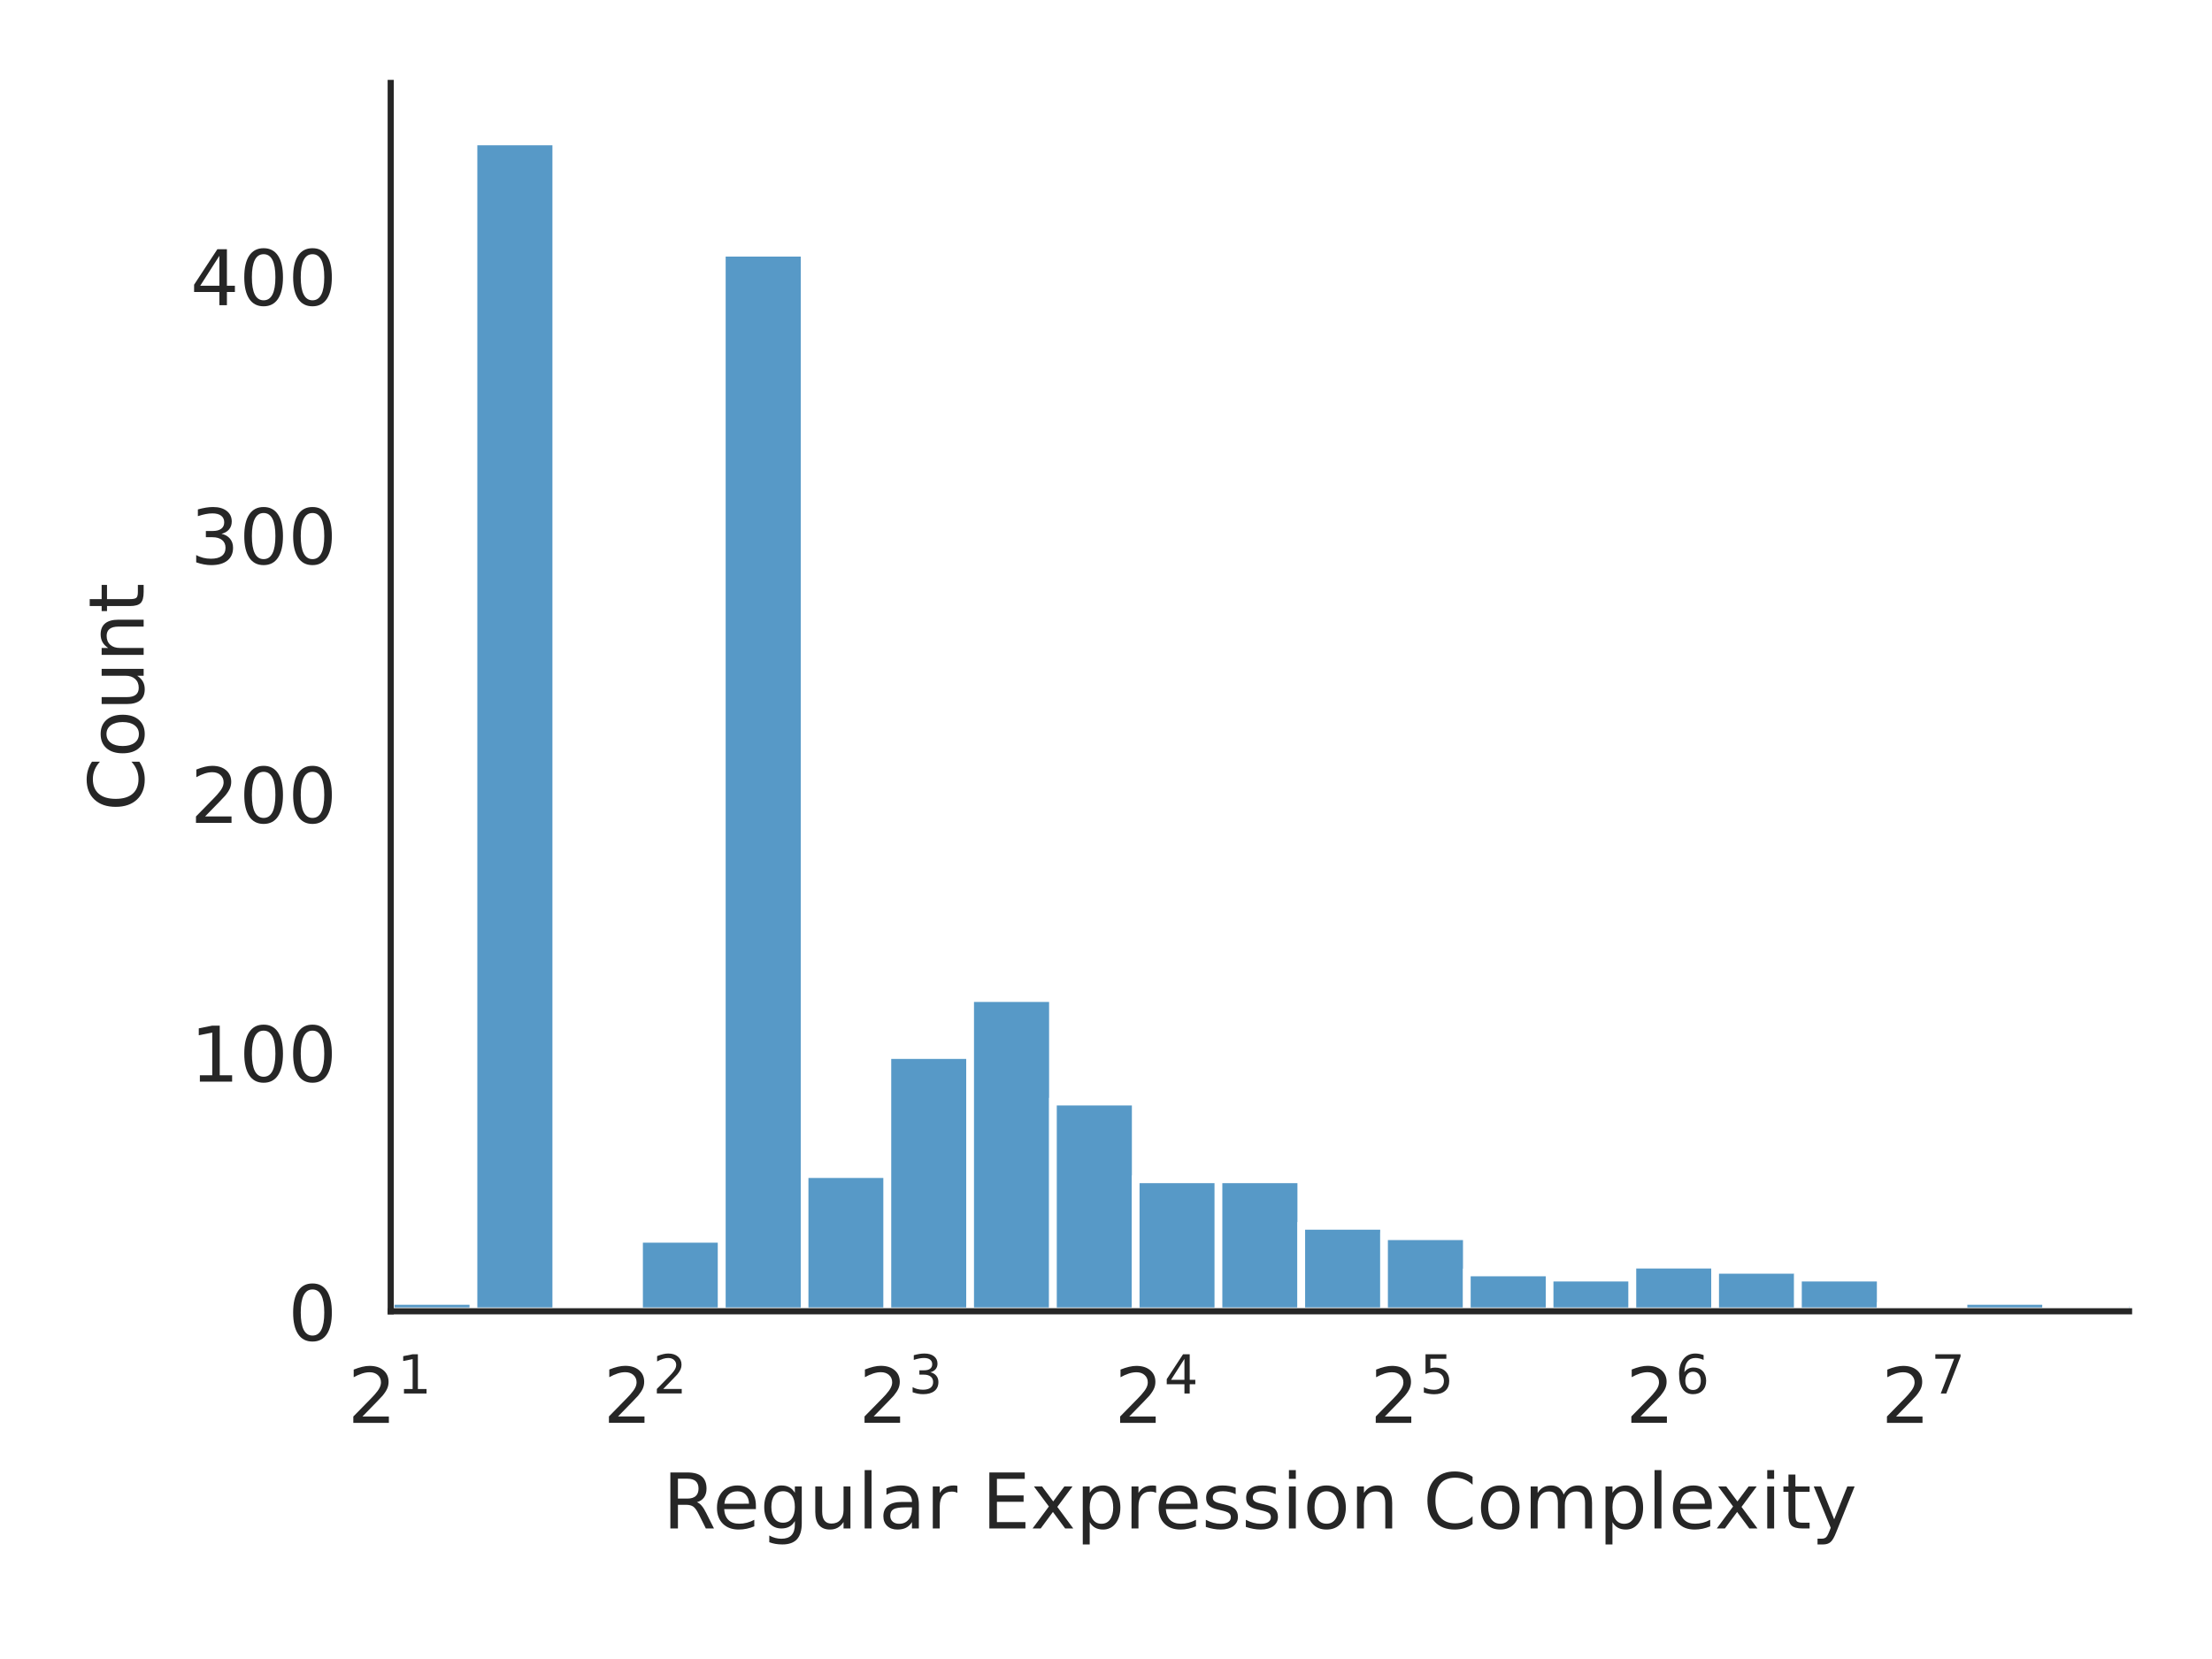
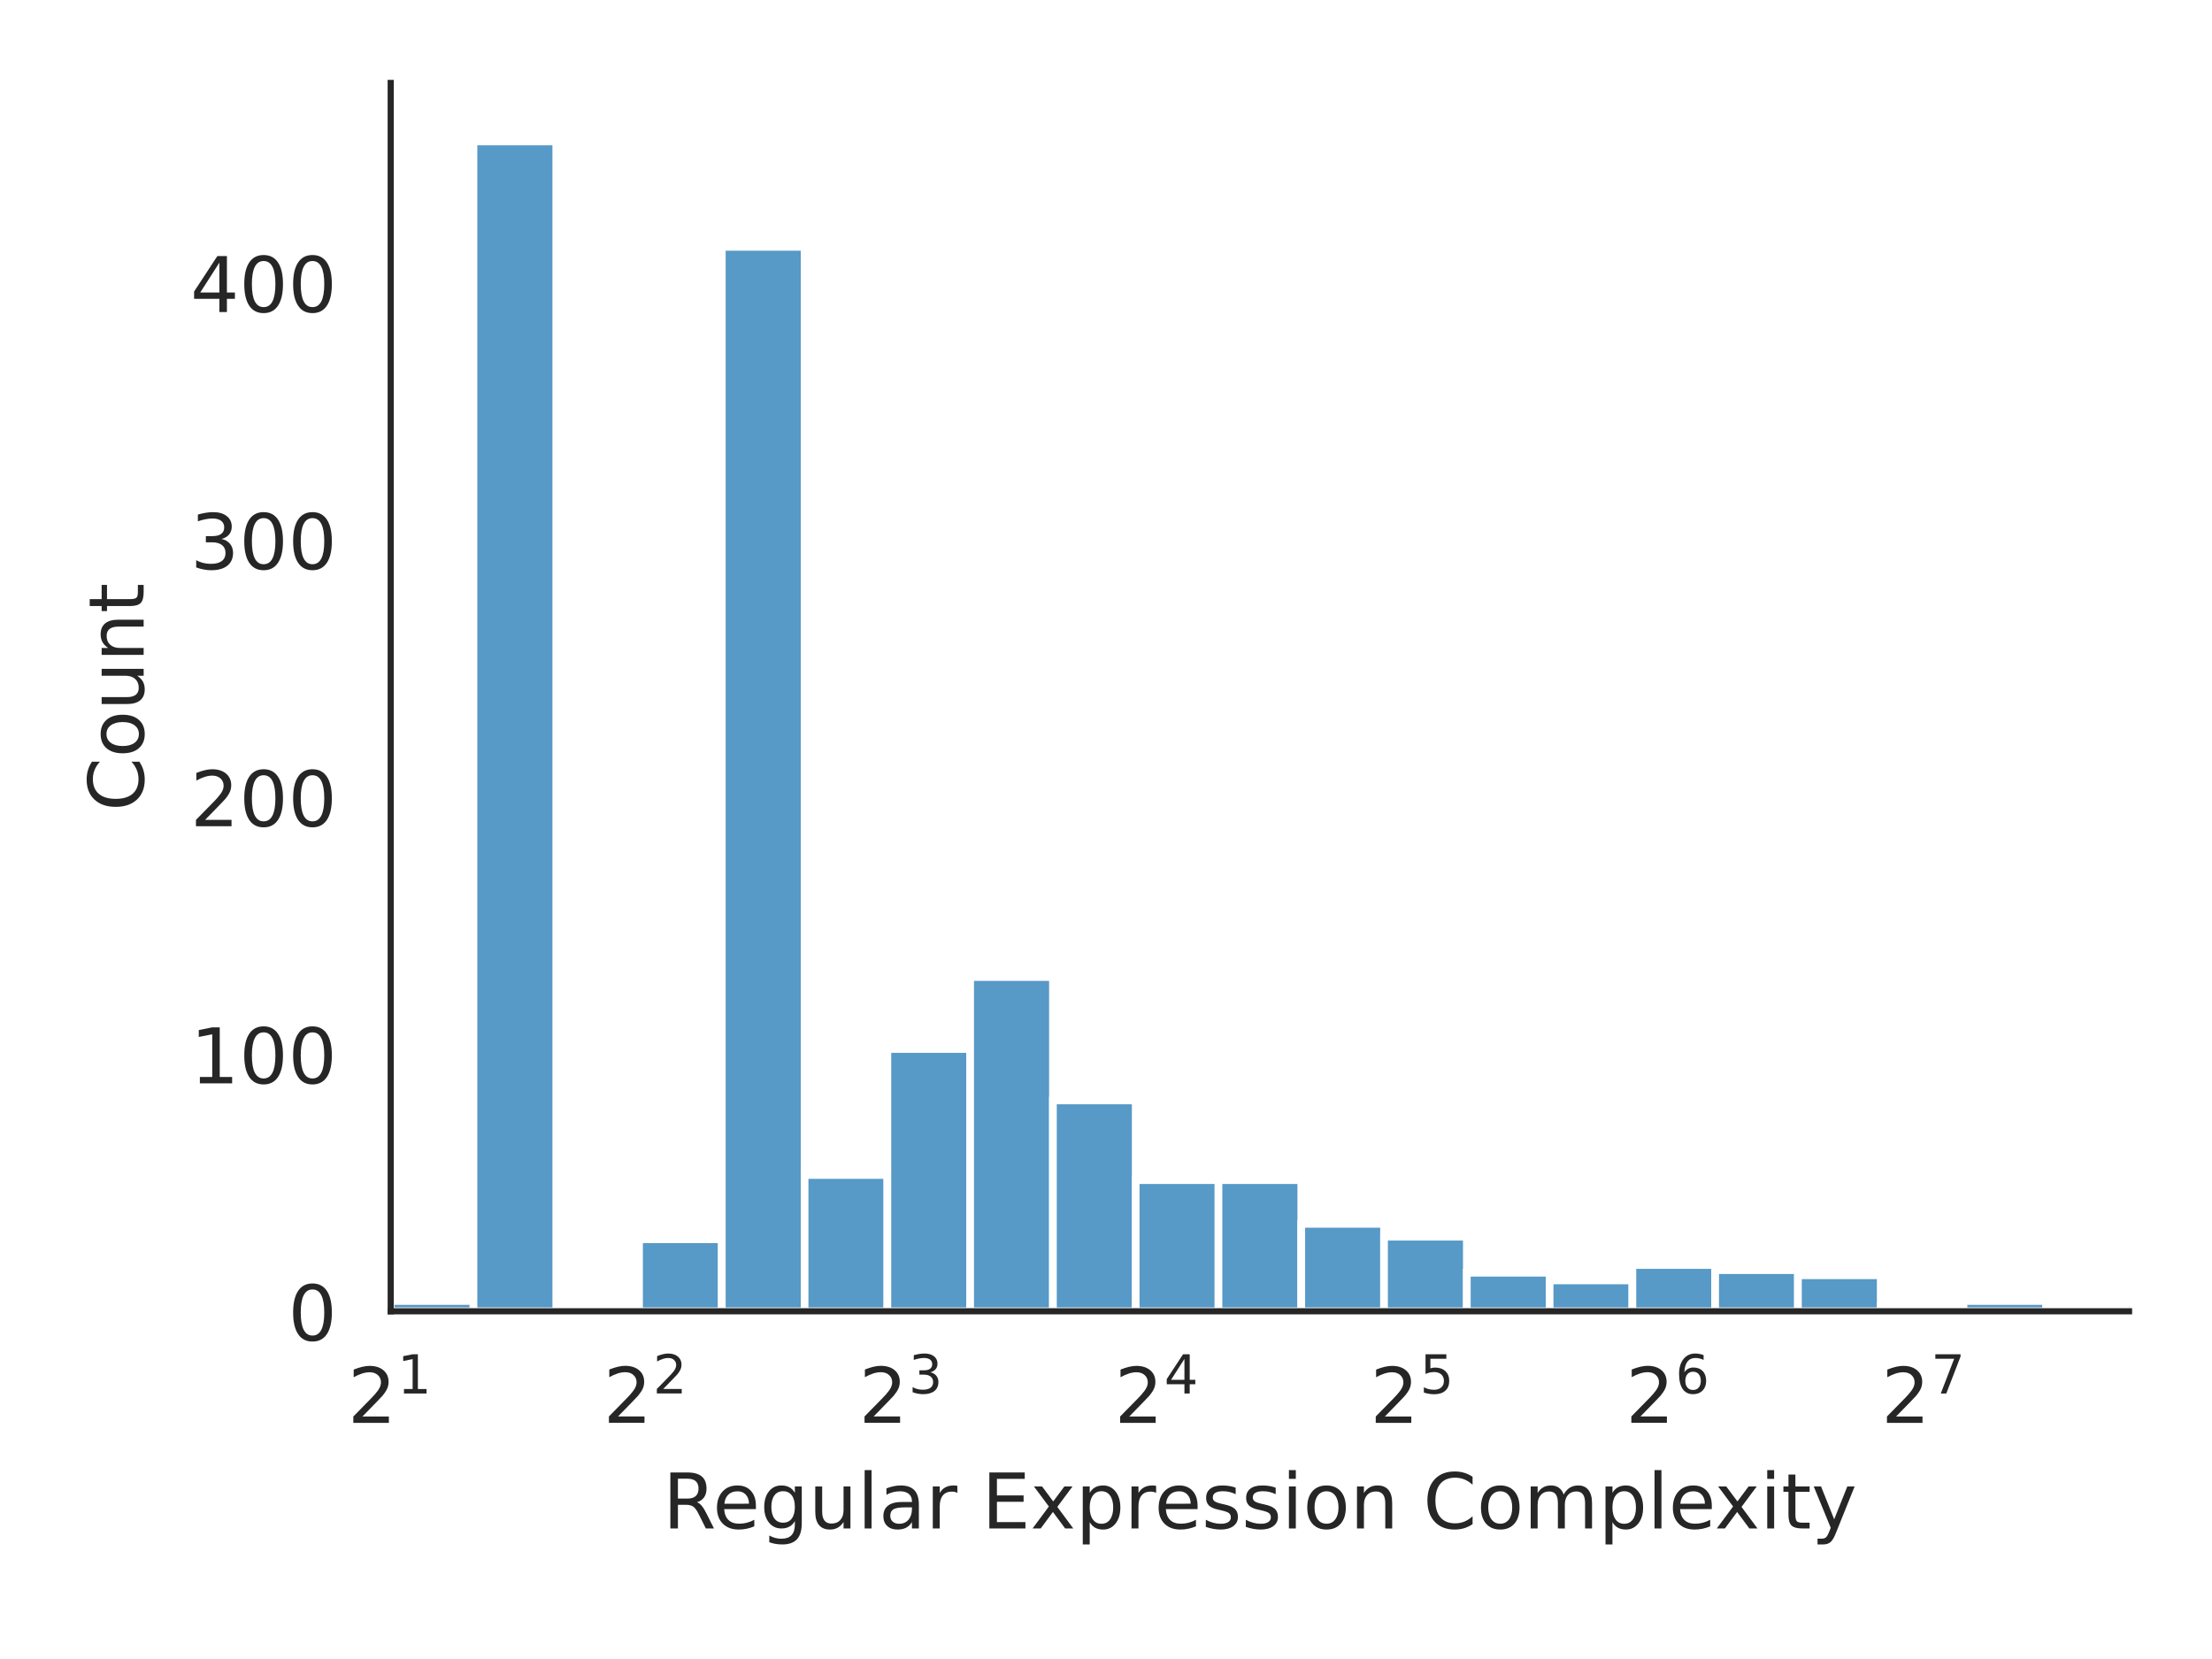
<svg xmlns="http://www.w3.org/2000/svg" xmlns:xlink="http://www.w3.org/1999/xlink" width="288pt" height="216pt" viewBox="0 0 288 216" version="1.1">
  <defs>
    <style type="text/css">*{stroke-linejoin: round; stroke-linecap: butt}</style>
  </defs>
  <g id="figure_1">
    <g id="patch_1">
      <path d="M 0 216  L 288 216  L 288 0  L 0 0  z " style="fill: #ffffff" />
    </g>
    <g id="axes_1">
      <g id="patch_2">
        <path d="M 50.87 170.728  L 277.2 170.728  L 277.2 10.8  L 50.87 10.8  z " style="fill: #ffffff" />
      </g>
      <g id="matplotlib.axis_1">
        <g id="xtick_1">
          <g id="text_1">
            <g style="fill: #262626" transform="translate(45.27 185.3264) scale(0.1 -0.1)">
              <defs>
                <path id="DejaVuSans-32" d="M 1228 531  L 3431 531  L 3431 0  L 469 0  L 469 531  Q 828 903 1448 1529  Q 2069 2156 2228 2338  Q 2531 2678 2651 2914  Q 2772 3150 2772 3378  Q 2772 3750 2511 3984  Q 2250 4219 1831 4219  Q 1534 4219 1204 4116  Q 875 4013 500 3803  L 500 4441  Q 881 4594 1212 4672  Q 1544 4750 1819 4750  Q 2544 4750 2975 4387  Q 3406 4025 3406 3419  Q 3406 3131 3298 2873  Q 3191 2616 2906 2266  Q 2828 2175 2409 1742  Q 1991 1309 1228 531  z " transform="scale(0.015625)" />
                <path id="DejaVuSans-31" d="M 794 531  L 1825 531  L 1825 4091  L 703 3866  L 703 4441  L 1819 4666  L 2450 4666  L 2450 531  L 3481 531  L 3481 0  L 794 0  L 794 531  z " transform="scale(0.015625)" />
              </defs>
              <use xlink:href="#DejaVuSans-32" transform="translate(0 0.684375)" />
              <use xlink:href="#DejaVuSans-31" transform="translate(64.58008 38.96563) scale(0.7)" />
            </g>
          </g>
        </g>
        <g id="xtick_2">
          <g id="text_2">
            <g style="fill: #262626" transform="translate(78.54942 185.3264) scale(0.1 -0.1)">
              <use xlink:href="#DejaVuSans-32" transform="translate(0 0.765625)" />
              <use xlink:href="#DejaVuSans-32" transform="translate(64.58008 39.04688) scale(0.7)" />
            </g>
          </g>
        </g>
        <g id="xtick_3">
          <g id="text_3">
            <g style="fill: #262626" transform="translate(111.8288 185.3264) scale(0.1 -0.1)">
              <defs>
                <path id="DejaVuSans-33" d="M 2597 2516  Q 3050 2419 3304 2112  Q 3559 1806 3559 1356  Q 3559 666 3084 287  Q 2609 -91 1734 -91  Q 1441 -91 1130 -33  Q 819 25 488 141  L 488 750  Q 750 597 1062 519  Q 1375 441 1716 441  Q 2309 441 2620 675  Q 2931 909 2931 1356  Q 2931 1769 2642 2001  Q 2353 2234 1838 2234  L 1294 2234  L 1294 2753  L 1863 2753  Q 2328 2753 2575 2939  Q 2822 3125 2822 3475  Q 2822 3834 2567 4026  Q 2313 4219 1838 4219  Q 1578 4219 1281 4162  Q 984 4106 628 3988  L 628 4550  Q 988 4650 1302 4700  Q 1616 4750 1894 4750  Q 2613 4750 3031 4423  Q 3450 4097 3450 3541  Q 3450 3153 3228 2886  Q 3006 2619 2597 2516  z " transform="scale(0.015625)" />
              </defs>
              <use xlink:href="#DejaVuSans-32" transform="translate(0 0.765625)" />
              <use xlink:href="#DejaVuSans-33" transform="translate(64.58008 39.04688) scale(0.7)" />
            </g>
          </g>
        </g>
        <g id="xtick_4">
          <g id="text_4">
            <g style="fill: #262626" transform="translate(145.1083 185.3264) scale(0.1 -0.1)">
              <defs>
                <path id="DejaVuSans-34" d="M 2419 4116  L 825 1625  L 2419 1625  L 2419 4116  z M 2253 4666  L 3047 4666  L 3047 1625  L 3713 1625  L 3713 1100  L 3047 1100  L 3047 0  L 2419 0  L 2419 1100  L 313 1100  L 313 1709  L 2253 4666  z " transform="scale(0.015625)" />
              </defs>
              <use xlink:href="#DejaVuSans-32" transform="translate(0 0.684375)" />
              <use xlink:href="#DejaVuSans-34" transform="translate(64.58008 38.96563) scale(0.7)" />
            </g>
          </g>
        </g>
        <g id="xtick_5">
          <g id="text_5">
            <g style="fill: #262626" transform="translate(178.3877 185.3264) scale(0.1 -0.1)">
              <defs>
                <path id="DejaVuSans-35" d="M 691 4666  L 3169 4666  L 3169 4134  L 1269 4134  L 1269 2991  Q 1406 3038 1543 3061  Q 1681 3084 1819 3084  Q 2600 3084 3056 2656  Q 3513 2228 3513 1497  Q 3513 744 3044 326  Q 2575 -91 1722 -91  Q 1428 -91 1123 -41  Q 819 9 494 109  L 494 744  Q 775 591 1075 516  Q 1375 441 1709 441  Q 2250 441 2565 725  Q 2881 1009 2881 1497  Q 2881 1984 2565 2268  Q 2250 2553 1709 2553  Q 1456 2553 1204 2497  Q 953 2441 691 2322  L 691 4666  z " transform="scale(0.015625)" />
              </defs>
              <use xlink:href="#DejaVuSans-32" transform="translate(0 0.684375)" />
              <use xlink:href="#DejaVuSans-35" transform="translate(64.58008 38.96563) scale(0.7)" />
            </g>
          </g>
        </g>
        <g id="xtick_6">
          <g id="text_6">
            <g style="fill: #262626" transform="translate(211.6671 185.3264) scale(0.1 -0.1)">
              <defs>
                <path id="DejaVuSans-36" d="M 2113 2584  Q 1688 2584 1439 2293  Q 1191 2003 1191 1497  Q 1191 994 1439 701  Q 1688 409 2113 409  Q 2538 409 2786 701  Q 3034 994 3034 1497  Q 3034 2003 2786 2293  Q 2538 2584 2113 2584  z M 3366 4563  L 3366 3988  Q 3128 4100 2886 4159  Q 2644 4219 2406 4219  Q 1781 4219 1451 3797  Q 1122 3375 1075 2522  Q 1259 2794 1537 2939  Q 1816 3084 2150 3084  Q 2853 3084 3261 2657  Q 3669 2231 3669 1497  Q 3669 778 3244 343  Q 2819 -91 2113 -91  Q 1303 -91 875 529  Q 447 1150 447 2328  Q 447 3434 972 4092  Q 1497 4750 2381 4750  Q 2619 4750 2861 4703  Q 3103 4656 3366 4563  z " transform="scale(0.015625)" />
              </defs>
              <use xlink:href="#DejaVuSans-32" transform="translate(0 0.765625)" />
              <use xlink:href="#DejaVuSans-36" transform="translate(64.58008 39.04688) scale(0.7)" />
            </g>
          </g>
        </g>
        <g id="xtick_7">
          <g id="text_7">
            <g style="fill: #262626" transform="translate(244.9465 185.3264) scale(0.1 -0.1)">
              <defs>
                <path id="DejaVuSans-37" d="M 525 4666  L 3525 4666  L 3525 4397  L 1831 0  L 1172 0  L 2766 4134  L 525 4134  L 525 4666  z " transform="scale(0.015625)" />
              </defs>
              <use xlink:href="#DejaVuSans-32" transform="translate(0 0.684375)" />
              <use xlink:href="#DejaVuSans-37" transform="translate(64.58008 38.96563) scale(0.7)" />
            </g>
          </g>
        </g>
        <g id="text_8">
          <g style="fill: #262626" transform="translate(86.29906 199.0046) scale(0.1 -0.1)">
            <defs>
              <path id="DejaVuSans-52" d="M 2841 2188  Q 3044 2119 3236 1894  Q 3428 1669 3622 1275  L 4263 0  L 3584 0  L 2988 1197  Q 2756 1666 2539 1819  Q 2322 1972 1947 1972  L 1259 1972  L 1259 0  L 628 0  L 628 4666  L 2053 4666  Q 2853 4666 3247 4331  Q 3641 3997 3641 3322  Q 3641 2881 3436 2590  Q 3231 2300 2841 2188  z M 1259 4147  L 1259 2491  L 2053 2491  Q 2509 2491 2742 2702  Q 2975 2913 2975 3322  Q 2975 3731 2742 3939  Q 2509 4147 2053 4147  L 1259 4147  z " transform="scale(0.015625)" />
              <path id="DejaVuSans-65" d="M 3597 1894  L 3597 1613  L 953 1613  Q 991 1019 1311 708  Q 1631 397 2203 397  Q 2534 397 2845 478  Q 3156 559 3463 722  L 3463 178  Q 3153 47 2828 -22  Q 2503 -91 2169 -91  Q 1331 -91 842 396  Q 353 884 353 1716  Q 353 2575 817 3079  Q 1281 3584 2069 3584  Q 2775 3584 3186 3129  Q 3597 2675 3597 1894  z M 3022 2063  Q 3016 2534 2758 2815  Q 2500 3097 2075 3097  Q 1594 3097 1305 2825  Q 1016 2553 972 2059  L 3022 2063  z " transform="scale(0.015625)" />
              <path id="DejaVuSans-67" d="M 2906 1791  Q 2906 2416 2648 2759  Q 2391 3103 1925 3103  Q 1463 3103 1205 2759  Q 947 2416 947 1791  Q 947 1169 1205 825  Q 1463 481 1925 481  Q 2391 481 2648 825  Q 2906 1169 2906 1791  z M 3481 434  Q 3481 -459 3084 -895  Q 2688 -1331 1869 -1331  Q 1566 -1331 1297 -1286  Q 1028 -1241 775 -1147  L 775 -588  Q 1028 -725 1275 -790  Q 1522 -856 1778 -856  Q 2344 -856 2625 -561  Q 2906 -266 2906 331  L 2906 616  Q 2728 306 2450 153  Q 2172 0 1784 0  Q 1141 0 747 490  Q 353 981 353 1791  Q 353 2603 747 3093  Q 1141 3584 1784 3584  Q 2172 3584 2450 3431  Q 2728 3278 2906 2969  L 2906 3500  L 3481 3500  L 3481 434  z " transform="scale(0.015625)" />
              <path id="DejaVuSans-75" d="M 544 1381  L 544 3500  L 1119 3500  L 1119 1403  Q 1119 906 1312 657  Q 1506 409 1894 409  Q 2359 409 2629 706  Q 2900 1003 2900 1516  L 2900 3500  L 3475 3500  L 3475 0  L 2900 0  L 2900 538  Q 2691 219 2414 64  Q 2138 -91 1772 -91  Q 1169 -91 856 284  Q 544 659 544 1381  z M 1991 3584  L 1991 3584  z " transform="scale(0.015625)" />
              <path id="DejaVuSans-6c" d="M 603 4863  L 1178 4863  L 1178 0  L 603 0  L 603 4863  z " transform="scale(0.015625)" />
              <path id="DejaVuSans-61" d="M 2194 1759  Q 1497 1759 1228 1600  Q 959 1441 959 1056  Q 959 750 1161 570  Q 1363 391 1709 391  Q 2188 391 2477 730  Q 2766 1069 2766 1631  L 2766 1759  L 2194 1759  z M 3341 1997  L 3341 0  L 2766 0  L 2766 531  Q 2569 213 2275 61  Q 1981 -91 1556 -91  Q 1019 -91 701 211  Q 384 513 384 1019  Q 384 1609 779 1909  Q 1175 2209 1959 2209  L 2766 2209  L 2766 2266  Q 2766 2663 2505 2880  Q 2244 3097 1772 3097  Q 1472 3097 1187 3025  Q 903 2953 641 2809  L 641 3341  Q 956 3463 1253 3523  Q 1550 3584 1831 3584  Q 2591 3584 2966 3190  Q 3341 2797 3341 1997  z " transform="scale(0.015625)" />
              <path id="DejaVuSans-72" d="M 2631 2963  Q 2534 3019 2420 3045  Q 2306 3072 2169 3072  Q 1681 3072 1420 2755  Q 1159 2438 1159 1844  L 1159 0  L 581 0  L 581 3500  L 1159 3500  L 1159 2956  Q 1341 3275 1631 3429  Q 1922 3584 2338 3584  Q 2397 3584 2469 3576  Q 2541 3569 2628 3553  L 2631 2963  z " transform="scale(0.015625)" />
              <path id="DejaVuSans-20" transform="scale(0.015625)" />
              <path id="DejaVuSans-45" d="M 628 4666  L 3578 4666  L 3578 4134  L 1259 4134  L 1259 2753  L 3481 2753  L 3481 2222  L 1259 2222  L 1259 531  L 3634 531  L 3634 0  L 628 0  L 628 4666  z " transform="scale(0.015625)" />
              <path id="DejaVuSans-78" d="M 3513 3500  L 2247 1797  L 3578 0  L 2900 0  L 1881 1375  L 863 0  L 184 0  L 1544 1831  L 300 3500  L 978 3500  L 1906 2253  L 2834 3500  L 3513 3500  z " transform="scale(0.015625)" />
              <path id="DejaVuSans-70" d="M 1159 525  L 1159 -1331  L 581 -1331  L 581 3500  L 1159 3500  L 1159 2969  Q 1341 3281 1617 3432  Q 1894 3584 2278 3584  Q 2916 3584 3314 3078  Q 3713 2572 3713 1747  Q 3713 922 3314 415  Q 2916 -91 2278 -91  Q 1894 -91 1617 61  Q 1341 213 1159 525  z M 3116 1747  Q 3116 2381 2855 2742  Q 2594 3103 2138 3103  Q 1681 3103 1420 2742  Q 1159 2381 1159 1747  Q 1159 1113 1420 752  Q 1681 391 2138 391  Q 2594 391 2855 752  Q 3116 1113 3116 1747  z " transform="scale(0.015625)" />
              <path id="DejaVuSans-73" d="M 2834 3397  L 2834 2853  Q 2591 2978 2328 3040  Q 2066 3103 1784 3103  Q 1356 3103 1142 2972  Q 928 2841 928 2578  Q 928 2378 1081 2264  Q 1234 2150 1697 2047  L 1894 2003  Q 2506 1872 2764 1633  Q 3022 1394 3022 966  Q 3022 478 2636 193  Q 2250 -91 1575 -91  Q 1294 -91 989 -36  Q 684 19 347 128  L 347 722  Q 666 556 975 473  Q 1284 391 1588 391  Q 1994 391 2212 530  Q 2431 669 2431 922  Q 2431 1156 2273 1281  Q 2116 1406 1581 1522  L 1381 1569  Q 847 1681 609 1914  Q 372 2147 372 2553  Q 372 3047 722 3315  Q 1072 3584 1716 3584  Q 2034 3584 2315 3537  Q 2597 3491 2834 3397  z " transform="scale(0.015625)" />
              <path id="DejaVuSans-69" d="M 603 3500  L 1178 3500  L 1178 0  L 603 0  L 603 3500  z M 603 4863  L 1178 4863  L 1178 4134  L 603 4134  L 603 4863  z " transform="scale(0.015625)" />
              <path id="DejaVuSans-6f" d="M 1959 3097  Q 1497 3097 1228 2736  Q 959 2375 959 1747  Q 959 1119 1226 758  Q 1494 397 1959 397  Q 2419 397 2687 759  Q 2956 1122 2956 1747  Q 2956 2369 2687 2733  Q 2419 3097 1959 3097  z M 1959 3584  Q 2709 3584 3137 3096  Q 3566 2609 3566 1747  Q 3566 888 3137 398  Q 2709 -91 1959 -91  Q 1206 -91 779 398  Q 353 888 353 1747  Q 353 2609 779 3096  Q 1206 3584 1959 3584  z " transform="scale(0.015625)" />
              <path id="DejaVuSans-6e" d="M 3513 2113  L 3513 0  L 2938 0  L 2938 2094  Q 2938 2591 2744 2837  Q 2550 3084 2163 3084  Q 1697 3084 1428 2787  Q 1159 2491 1159 1978  L 1159 0  L 581 0  L 581 3500  L 1159 3500  L 1159 2956  Q 1366 3272 1645 3428  Q 1925 3584 2291 3584  Q 2894 3584 3203 3211  Q 3513 2838 3513 2113  z " transform="scale(0.015625)" />
              <path id="DejaVuSans-43" d="M 4122 4306  L 4122 3641  Q 3803 3938 3442 4084  Q 3081 4231 2675 4231  Q 1875 4231 1450 3742  Q 1025 3253 1025 2328  Q 1025 1406 1450 917  Q 1875 428 2675 428  Q 3081 428 3442 575  Q 3803 722 4122 1019  L 4122 359  Q 3791 134 3420 21  Q 3050 -91 2638 -91  Q 1578 -91 968 557  Q 359 1206 359 2328  Q 359 3453 968 4101  Q 1578 4750 2638 4750  Q 3056 4750 3426 4639  Q 3797 4528 4122 4306  z " transform="scale(0.015625)" />
              <path id="DejaVuSans-6d" d="M 3328 2828  Q 3544 3216 3844 3400  Q 4144 3584 4550 3584  Q 5097 3584 5394 3201  Q 5691 2819 5691 2113  L 5691 0  L 5113 0  L 5113 2094  Q 5113 2597 4934 2840  Q 4756 3084 4391 3084  Q 3944 3084 3684 2787  Q 3425 2491 3425 1978  L 3425 0  L 2847 0  L 2847 2094  Q 2847 2600 2669 2842  Q 2491 3084 2119 3084  Q 1678 3084 1418 2786  Q 1159 2488 1159 1978  L 1159 0  L 581 0  L 581 3500  L 1159 3500  L 1159 2956  Q 1356 3278 1631 3431  Q 1906 3584 2284 3584  Q 2666 3584 2933 3390  Q 3200 3197 3328 2828  z " transform="scale(0.015625)" />
              <path id="DejaVuSans-74" d="M 1172 4494  L 1172 3500  L 2356 3500  L 2356 3053  L 1172 3053  L 1172 1153  Q 1172 725 1289 603  Q 1406 481 1766 481  L 2356 481  L 2356 0  L 1766 0  Q 1100 0 847 248  Q 594 497 594 1153  L 594 3053  L 172 3053  L 172 3500  L 594 3500  L 594 4494  L 1172 4494  z " transform="scale(0.015625)" />
              <path id="DejaVuSans-79" d="M 2059 -325  Q 1816 -950 1584 -1140  Q 1353 -1331 966 -1331  L 506 -1331  L 506 -850  L 844 -850  Q 1081 -850 1212 -737  Q 1344 -625 1503 -206  L 1606 56  L 191 3500  L 800 3500  L 1894 763  L 2988 3500  L 3597 3500  L 2059 -325  z " transform="scale(0.015625)" />
            </defs>
            <use xlink:href="#DejaVuSans-52" />
            <use xlink:href="#DejaVuSans-65" transform="translate(64.98242 0)" />
            <use xlink:href="#DejaVuSans-67" transform="translate(126.5059 0)" />
            <use xlink:href="#DejaVuSans-75" transform="translate(189.9824 0)" />
            <use xlink:href="#DejaVuSans-6c" transform="translate(253.3613 0)" />
            <use xlink:href="#DejaVuSans-61" transform="translate(281.1445 0)" />
            <use xlink:href="#DejaVuSans-72" transform="translate(342.4238 0)" />
            <use xlink:href="#DejaVuSans-20" transform="translate(383.5371 0)" />
            <use xlink:href="#DejaVuSans-45" transform="translate(415.3242 0)" />
            <use xlink:href="#DejaVuSans-78" transform="translate(478.5078 0)" />
            <use xlink:href="#DejaVuSans-70" transform="translate(537.6875 0)" />
            <use xlink:href="#DejaVuSans-72" transform="translate(601.1641 0)" />
            <use xlink:href="#DejaVuSans-65" transform="translate(640.0273 0)" />
            <use xlink:href="#DejaVuSans-73" transform="translate(701.5508 0)" />
            <use xlink:href="#DejaVuSans-73" transform="translate(753.6504 0)" />
            <use xlink:href="#DejaVuSans-69" transform="translate(805.75 0)" />
            <use xlink:href="#DejaVuSans-6f" transform="translate(833.5332 0)" />
            <use xlink:href="#DejaVuSans-6e" transform="translate(894.7148 0)" />
            <use xlink:href="#DejaVuSans-20" transform="translate(958.0938 0)" />
            <use xlink:href="#DejaVuSans-43" transform="translate(989.8809 0)" />
            <use xlink:href="#DejaVuSans-6f" transform="translate(1059.705 0)" />
            <use xlink:href="#DejaVuSans-6d" transform="translate(1120.887 0)" />
            <use xlink:href="#DejaVuSans-70" transform="translate(1218.299 0)" />
            <use xlink:href="#DejaVuSans-6c" transform="translate(1281.775 0)" />
            <use xlink:href="#DejaVuSans-65" transform="translate(1309.559 0)" />
            <use xlink:href="#DejaVuSans-78" transform="translate(1369.332 0)" />
            <use xlink:href="#DejaVuSans-69" transform="translate(1428.512 0)" />
            <use xlink:href="#DejaVuSans-74" transform="translate(1456.295 0)" />
            <use xlink:href="#DejaVuSans-79" transform="translate(1495.504 0)" />
          </g>
        </g>
      </g>
      <g id="matplotlib.axis_2">
        <g id="ytick_1">
          <g id="text_9">
            <g style="fill: #262626" transform="translate(37.5075 174.5272) scale(0.1 -0.1)">
              <defs>
                <path id="DejaVuSans-30" d="M 2034 4250  Q 1547 4250 1301 3770  Q 1056 3291 1056 2328  Q 1056 1369 1301 889  Q 1547 409 2034 409  Q 2525 409 2770 889  Q 3016 1369 3016 2328  Q 3016 3291 2770 3770  Q 2525 4250 2034 4250  z M 2034 4750  Q 2819 4750 3233 4129  Q 3647 3509 3647 2328  Q 3647 1150 3233 529  Q 2819 -91 2034 -91  Q 1250 -91 836 529  Q 422 1150 422 2328  Q 422 3509 836 4129  Q 1250 4750 2034 4750  z " transform="scale(0.015625)" />
              </defs>
              <use xlink:href="#DejaVuSans-30" />
            </g>
          </g>
        </g>
        <g id="ytick_2">
          <g id="text_10">
-             <g style="fill: #262626" transform="translate(24.7825 140.8298) scale(0.1 -0.1)">
+             <g style="fill: #262626" transform="translate(24.7825 141.052) scale(0.1 -0.1)">
              <use xlink:href="#DejaVuSans-31" />
              <use xlink:href="#DejaVuSans-30" transform="translate(63.62305 0)" />
              <use xlink:href="#DejaVuSans-30" transform="translate(127.2461 0)" />
            </g>
          </g>
        </g>
        <g id="ytick_3">
          <g id="text_11">
-             <g style="fill: #262626" transform="translate(24.7825 107.1324) scale(0.1 -0.1)">
+             <g style="fill: #262626" transform="translate(24.7825 107.5767) scale(0.1 -0.1)">
              <use xlink:href="#DejaVuSans-32" />
              <use xlink:href="#DejaVuSans-30" transform="translate(63.62305 0)" />
              <use xlink:href="#DejaVuSans-30" transform="translate(127.2461 0)" />
            </g>
          </g>
        </g>
        <g id="ytick_4">
          <g id="text_12">
-             <g style="fill: #262626" transform="translate(24.7825 73.43493) scale(0.1 -0.1)">
+             <g style="fill: #262626" transform="translate(24.7825 74.10147) scale(0.1 -0.1)">
              <use xlink:href="#DejaVuSans-33" />
              <use xlink:href="#DejaVuSans-30" transform="translate(63.62305 0)" />
              <use xlink:href="#DejaVuSans-30" transform="translate(127.2461 0)" />
            </g>
          </g>
        </g>
        <g id="ytick_5">
          <g id="text_13">
-             <g style="fill: #262626" transform="translate(24.7825 39.7375) scale(0.1 -0.1)">
+             <g style="fill: #262626" transform="translate(24.7825 40.62622) scale(0.1 -0.1)">
              <use xlink:href="#DejaVuSans-34" />
              <use xlink:href="#DejaVuSans-30" transform="translate(63.62305 0)" />
              <use xlink:href="#DejaVuSans-30" transform="translate(127.2461 0)" />
            </g>
          </g>
        </g>
        <g id="text_14">
          <g style="fill: #262626" transform="translate(18.70281 105.6124) rotate(-90) scale(0.1 -0.1)">
            <use xlink:href="#DejaVuSans-43" />
            <use xlink:href="#DejaVuSans-6f" transform="translate(69.82422 0)" />
            <use xlink:href="#DejaVuSans-75" transform="translate(131.0059 0)" />
            <use xlink:href="#DejaVuSans-6e" transform="translate(194.3848 0)" />
            <use xlink:href="#DejaVuSans-74" transform="translate(257.7637 0)" />
          </g>
        </g>
      </g>
      <g id="patch_3">
-         <path d="M 50.87 170.728  L 61.648 170.728  L 61.648 169.38  L 50.87 169.38  z " clip-path="url(#p1a9a3361ee)" style="fill: #1f77b4; fill-opacity: 0.75; stroke: #ffffff; stroke-linejoin: miter" />
+         <path d="M 50.87 170.728  L 61.648 170.728  L 61.648 169.389  L 50.87 169.389  z " clip-path="url(#p1a9a3361ee)" style="fill: #1f77b4; fill-opacity: 0.75; stroke: #ffffff; stroke-linejoin: miter" />
      </g>
      <g id="patch_4">
        <path d="M 61.648 170.728  L 72.425 170.728  L 72.425 18.416  L 61.648 18.416  z " clip-path="url(#p1a9a3361ee)" style="fill: #1f77b4; fill-opacity: 0.75; stroke: #ffffff; stroke-linejoin: miter" />
      </g>
      <g id="patch_5">
        <path d="M 72.425 170.728  L 83.203 170.728  L 83.203 170.728  L 72.425 170.728  z " clip-path="url(#p1a9a3361ee)" style="fill: #1f77b4; fill-opacity: 0.75; stroke: #ffffff; stroke-linejoin: miter" />
      </g>
      <g id="patch_6">
-         <path d="M 83.203 170.728  L 93.98 170.728  L 93.98 161.293  L 83.203 161.293  z " clip-path="url(#p1a9a3361ee)" style="fill: #1f77b4; fill-opacity: 0.75; stroke: #ffffff; stroke-linejoin: miter" />
+         <path d="M 83.203 170.728  L 93.98 170.728  L 93.98 161.355  L 83.203 161.355  z " clip-path="url(#p1a9a3361ee)" style="fill: #1f77b4; fill-opacity: 0.75; stroke: #ffffff; stroke-linejoin: miter" />
      </g>
      <g id="patch_7">
-         <path d="M 93.98 170.728  L 104.758 170.728  L 104.758 32.906  L 93.98 32.906  z " clip-path="url(#p1a9a3361ee)" style="fill: #1f77b4; fill-opacity: 0.75; stroke: #ffffff; stroke-linejoin: miter" />
+         <path d="M 93.98 170.728  L 104.758 170.728  L 104.758 32.14  L 93.98 32.14  z " clip-path="url(#p1a9a3361ee)" style="fill: #1f77b4; fill-opacity: 0.75; stroke: #ffffff; stroke-linejoin: miter" />
      </g>
      <g id="patch_8">
-         <path d="M 104.758 170.728  L 115.536 170.728  L 115.536 152.868  L 104.758 152.868  z " clip-path="url(#p1a9a3361ee)" style="fill: #1f77b4; fill-opacity: 0.75; stroke: #ffffff; stroke-linejoin: miter" />
+         <path d="M 104.758 170.728  L 115.536 170.728  L 115.536 152.986  L 104.758 152.986  z " clip-path="url(#p1a9a3361ee)" style="fill: #1f77b4; fill-opacity: 0.75; stroke: #ffffff; stroke-linejoin: miter" />
      </g>
      <g id="patch_9">
-         <path d="M 115.536 170.728  L 126.313 170.728  L 126.313 137.368  L 115.536 137.368  z " clip-path="url(#p1a9a3361ee)" style="fill: #1f77b4; fill-opacity: 0.75; stroke: #ffffff; stroke-linejoin: miter" />
+         <path d="M 115.536 170.728  L 126.313 170.728  L 126.313 136.583  L 115.536 136.583  z " clip-path="url(#p1a9a3361ee)" style="fill: #1f77b4; fill-opacity: 0.75; stroke: #ffffff; stroke-linejoin: miter" />
      </g>
      <g id="patch_10">
-         <path d="M 126.313 170.728  L 137.091 170.728  L 137.091 129.954  L 126.313 129.954  z " clip-path="url(#p1a9a3361ee)" style="fill: #1f77b4; fill-opacity: 0.75; stroke: #ffffff; stroke-linejoin: miter" />
+         <path d="M 126.313 170.728  L 137.091 170.728  L 137.091 127.21  L 126.313 127.21  z " clip-path="url(#p1a9a3361ee)" style="fill: #1f77b4; fill-opacity: 0.75; stroke: #ffffff; stroke-linejoin: miter" />
      </g>
      <g id="patch_11">
-         <path d="M 137.091 170.728  L 147.869 170.728  L 147.869 143.433  L 137.091 143.433  z " clip-path="url(#p1a9a3361ee)" style="fill: #1f77b4; fill-opacity: 0.75; stroke: #ffffff; stroke-linejoin: miter" />
+         <path d="M 137.091 170.728  L 147.869 170.728  L 147.869 143.278  L 137.091 143.278  z " clip-path="url(#p1a9a3361ee)" style="fill: #1f77b4; fill-opacity: 0.75; stroke: #ffffff; stroke-linejoin: miter" />
      </g>
      <g id="patch_12">
-         <path d="M 147.869 170.728  L 158.646 170.728  L 158.646 153.542  L 147.869 153.542  z " clip-path="url(#p1a9a3361ee)" style="fill: #1f77b4; fill-opacity: 0.75; stroke: #ffffff; stroke-linejoin: miter" />
+         <path d="M 147.869 170.728  L 158.646 170.728  L 158.646 153.656  L 147.869 153.656  z " clip-path="url(#p1a9a3361ee)" style="fill: #1f77b4; fill-opacity: 0.75; stroke: #ffffff; stroke-linejoin: miter" />
      </g>
      <g id="patch_13">
-         <path d="M 158.646 170.728  L 169.424 170.728  L 169.424 153.542  L 158.646 153.542  z " clip-path="url(#p1a9a3361ee)" style="fill: #1f77b4; fill-opacity: 0.75; stroke: #ffffff; stroke-linejoin: miter" />
+         <path d="M 158.646 170.728  L 169.424 170.728  L 169.424 153.656  L 158.646 153.656  z " clip-path="url(#p1a9a3361ee)" style="fill: #1f77b4; fill-opacity: 0.75; stroke: #ffffff; stroke-linejoin: miter" />
      </g>
      <g id="patch_14">
-         <path d="M 169.424 170.728  L 180.201 170.728  L 180.201 159.608  L 169.424 159.608  z " clip-path="url(#p1a9a3361ee)" style="fill: #1f77b4; fill-opacity: 0.75; stroke: #ffffff; stroke-linejoin: miter" />
+         <path d="M 169.424 170.728  L 180.201 170.728  L 180.201 159.346  L 169.424 159.346  z " clip-path="url(#p1a9a3361ee)" style="fill: #1f77b4; fill-opacity: 0.75; stroke: #ffffff; stroke-linejoin: miter" />
      </g>
      <g id="patch_15">
-         <path d="M 180.201 170.728  L 190.979 170.728  L 190.979 160.956  L 180.201 160.956  z " clip-path="url(#p1a9a3361ee)" style="fill: #1f77b4; fill-opacity: 0.75; stroke: #ffffff; stroke-linejoin: miter" />
+         <path d="M 180.201 170.728  L 190.979 170.728  L 190.979 161.02  L 180.201 161.02  z " clip-path="url(#p1a9a3361ee)" style="fill: #1f77b4; fill-opacity: 0.75; stroke: #ffffff; stroke-linejoin: miter" />
      </g>
      <g id="patch_16">
-         <path d="M 190.979 170.728  L 201.757 170.728  L 201.757 165.673  L 190.979 165.673  z " clip-path="url(#p1a9a3361ee)" style="fill: #1f77b4; fill-opacity: 0.75; stroke: #ffffff; stroke-linejoin: miter" />
+         <path d="M 190.979 170.728  L 201.757 170.728  L 201.757 165.707  L 190.979 165.707  z " clip-path="url(#p1a9a3361ee)" style="fill: #1f77b4; fill-opacity: 0.75; stroke: #ffffff; stroke-linejoin: miter" />
      </g>
      <g id="patch_17">
-         <path d="M 201.757 170.728  L 212.534 170.728  L 212.534 166.347  L 201.757 166.347  z " clip-path="url(#p1a9a3361ee)" style="fill: #1f77b4; fill-opacity: 0.75; stroke: #ffffff; stroke-linejoin: miter" />
+         <path d="M 201.757 170.728  L 212.534 170.728  L 212.534 166.711  L 201.757 166.711  z " clip-path="url(#p1a9a3361ee)" style="fill: #1f77b4; fill-opacity: 0.75; stroke: #ffffff; stroke-linejoin: miter" />
      </g>
      <g id="patch_18">
-         <path d="M 212.534 170.728  L 223.312 170.728  L 223.312 164.662  L 212.534 164.662  z " clip-path="url(#p1a9a3361ee)" style="fill: #1f77b4; fill-opacity: 0.75; stroke: #ffffff; stroke-linejoin: miter" />
+         <path d="M 212.534 170.728  L 223.312 170.728  L 223.312 164.702  L 212.534 164.702  z " clip-path="url(#p1a9a3361ee)" style="fill: #1f77b4; fill-opacity: 0.75; stroke: #ffffff; stroke-linejoin: miter" />
      </g>
      <g id="patch_19">
-         <path d="M 223.312 170.728  L 234.09 170.728  L 234.09 165.336  L 223.312 165.336  z " clip-path="url(#p1a9a3361ee)" style="fill: #1f77b4; fill-opacity: 0.75; stroke: #ffffff; stroke-linejoin: miter" />
+         <path d="M 223.312 170.728  L 234.09 170.728  L 234.09 165.372  L 223.312 165.372  z " clip-path="url(#p1a9a3361ee)" style="fill: #1f77b4; fill-opacity: 0.75; stroke: #ffffff; stroke-linejoin: miter" />
      </g>
      <g id="patch_20">
-         <path d="M 234.09 170.728  L 244.867 170.728  L 244.867 166.347  L 234.09 166.347  z " clip-path="url(#p1a9a3361ee)" style="fill: #1f77b4; fill-opacity: 0.75; stroke: #ffffff; stroke-linejoin: miter" />
+         <path d="M 234.09 170.728  L 244.867 170.728  L 244.867 166.041  L 234.09 166.041  z " clip-path="url(#p1a9a3361ee)" style="fill: #1f77b4; fill-opacity: 0.75; stroke: #ffffff; stroke-linejoin: miter" />
      </g>
      <g id="patch_21">
-         <path d="M 244.867 170.728  L 255.645 170.728  L 255.645 170.054  L 244.867 170.054  z " clip-path="url(#p1a9a3361ee)" style="fill: #1f77b4; fill-opacity: 0.75; stroke: #ffffff; stroke-linejoin: miter" />
+         <path d="M 244.867 170.728  L 255.645 170.728  L 255.645 170.058  L 244.867 170.058  z " clip-path="url(#p1a9a3361ee)" style="fill: #1f77b4; fill-opacity: 0.75; stroke: #ffffff; stroke-linejoin: miter" />
      </g>
      <g id="patch_22">
-         <path d="M 255.645 170.728  L 266.422 170.728  L 266.422 169.38  L 255.645 169.38  z " clip-path="url(#p1a9a3361ee)" style="fill: #1f77b4; fill-opacity: 0.75; stroke: #ffffff; stroke-linejoin: miter" />
+         <path d="M 255.645 170.728  L 266.422 170.728  L 266.422 169.389  L 255.645 169.389  z " clip-path="url(#p1a9a3361ee)" style="fill: #1f77b4; fill-opacity: 0.75; stroke: #ffffff; stroke-linejoin: miter" />
      </g>
      <g id="patch_23">
-         <path d="M 266.422 170.728  L 277.2 170.728  L 277.2 170.054  L 266.422 170.054  z " clip-path="url(#p1a9a3361ee)" style="fill: #1f77b4; fill-opacity: 0.75; stroke: #ffffff; stroke-linejoin: miter" />
+         <path d="M 266.422 170.728  L 277.2 170.728  L 277.2 170.058  L 266.422 170.058  z " clip-path="url(#p1a9a3361ee)" style="fill: #1f77b4; fill-opacity: 0.75; stroke: #ffffff; stroke-linejoin: miter" />
      </g>
      <g id="patch_24">
        <path d="M 50.87 170.728  L 50.87 10.8  " style="fill: none; stroke: #262626; stroke-width: 0.8; stroke-linejoin: miter; stroke-linecap: square" />
      </g>
      <g id="patch_25">
        <path d="M 50.87 170.728  L 277.2 170.728  " style="fill: none; stroke: #262626; stroke-width: 0.8; stroke-linejoin: miter; stroke-linecap: square" />
      </g>
    </g>
  </g>
  <defs>
    <clipPath id="p1a9a3361ee">
      <rect x="50.87" y="10.8" width="226.33" height="159.928" />
    </clipPath>
  </defs>
</svg>
